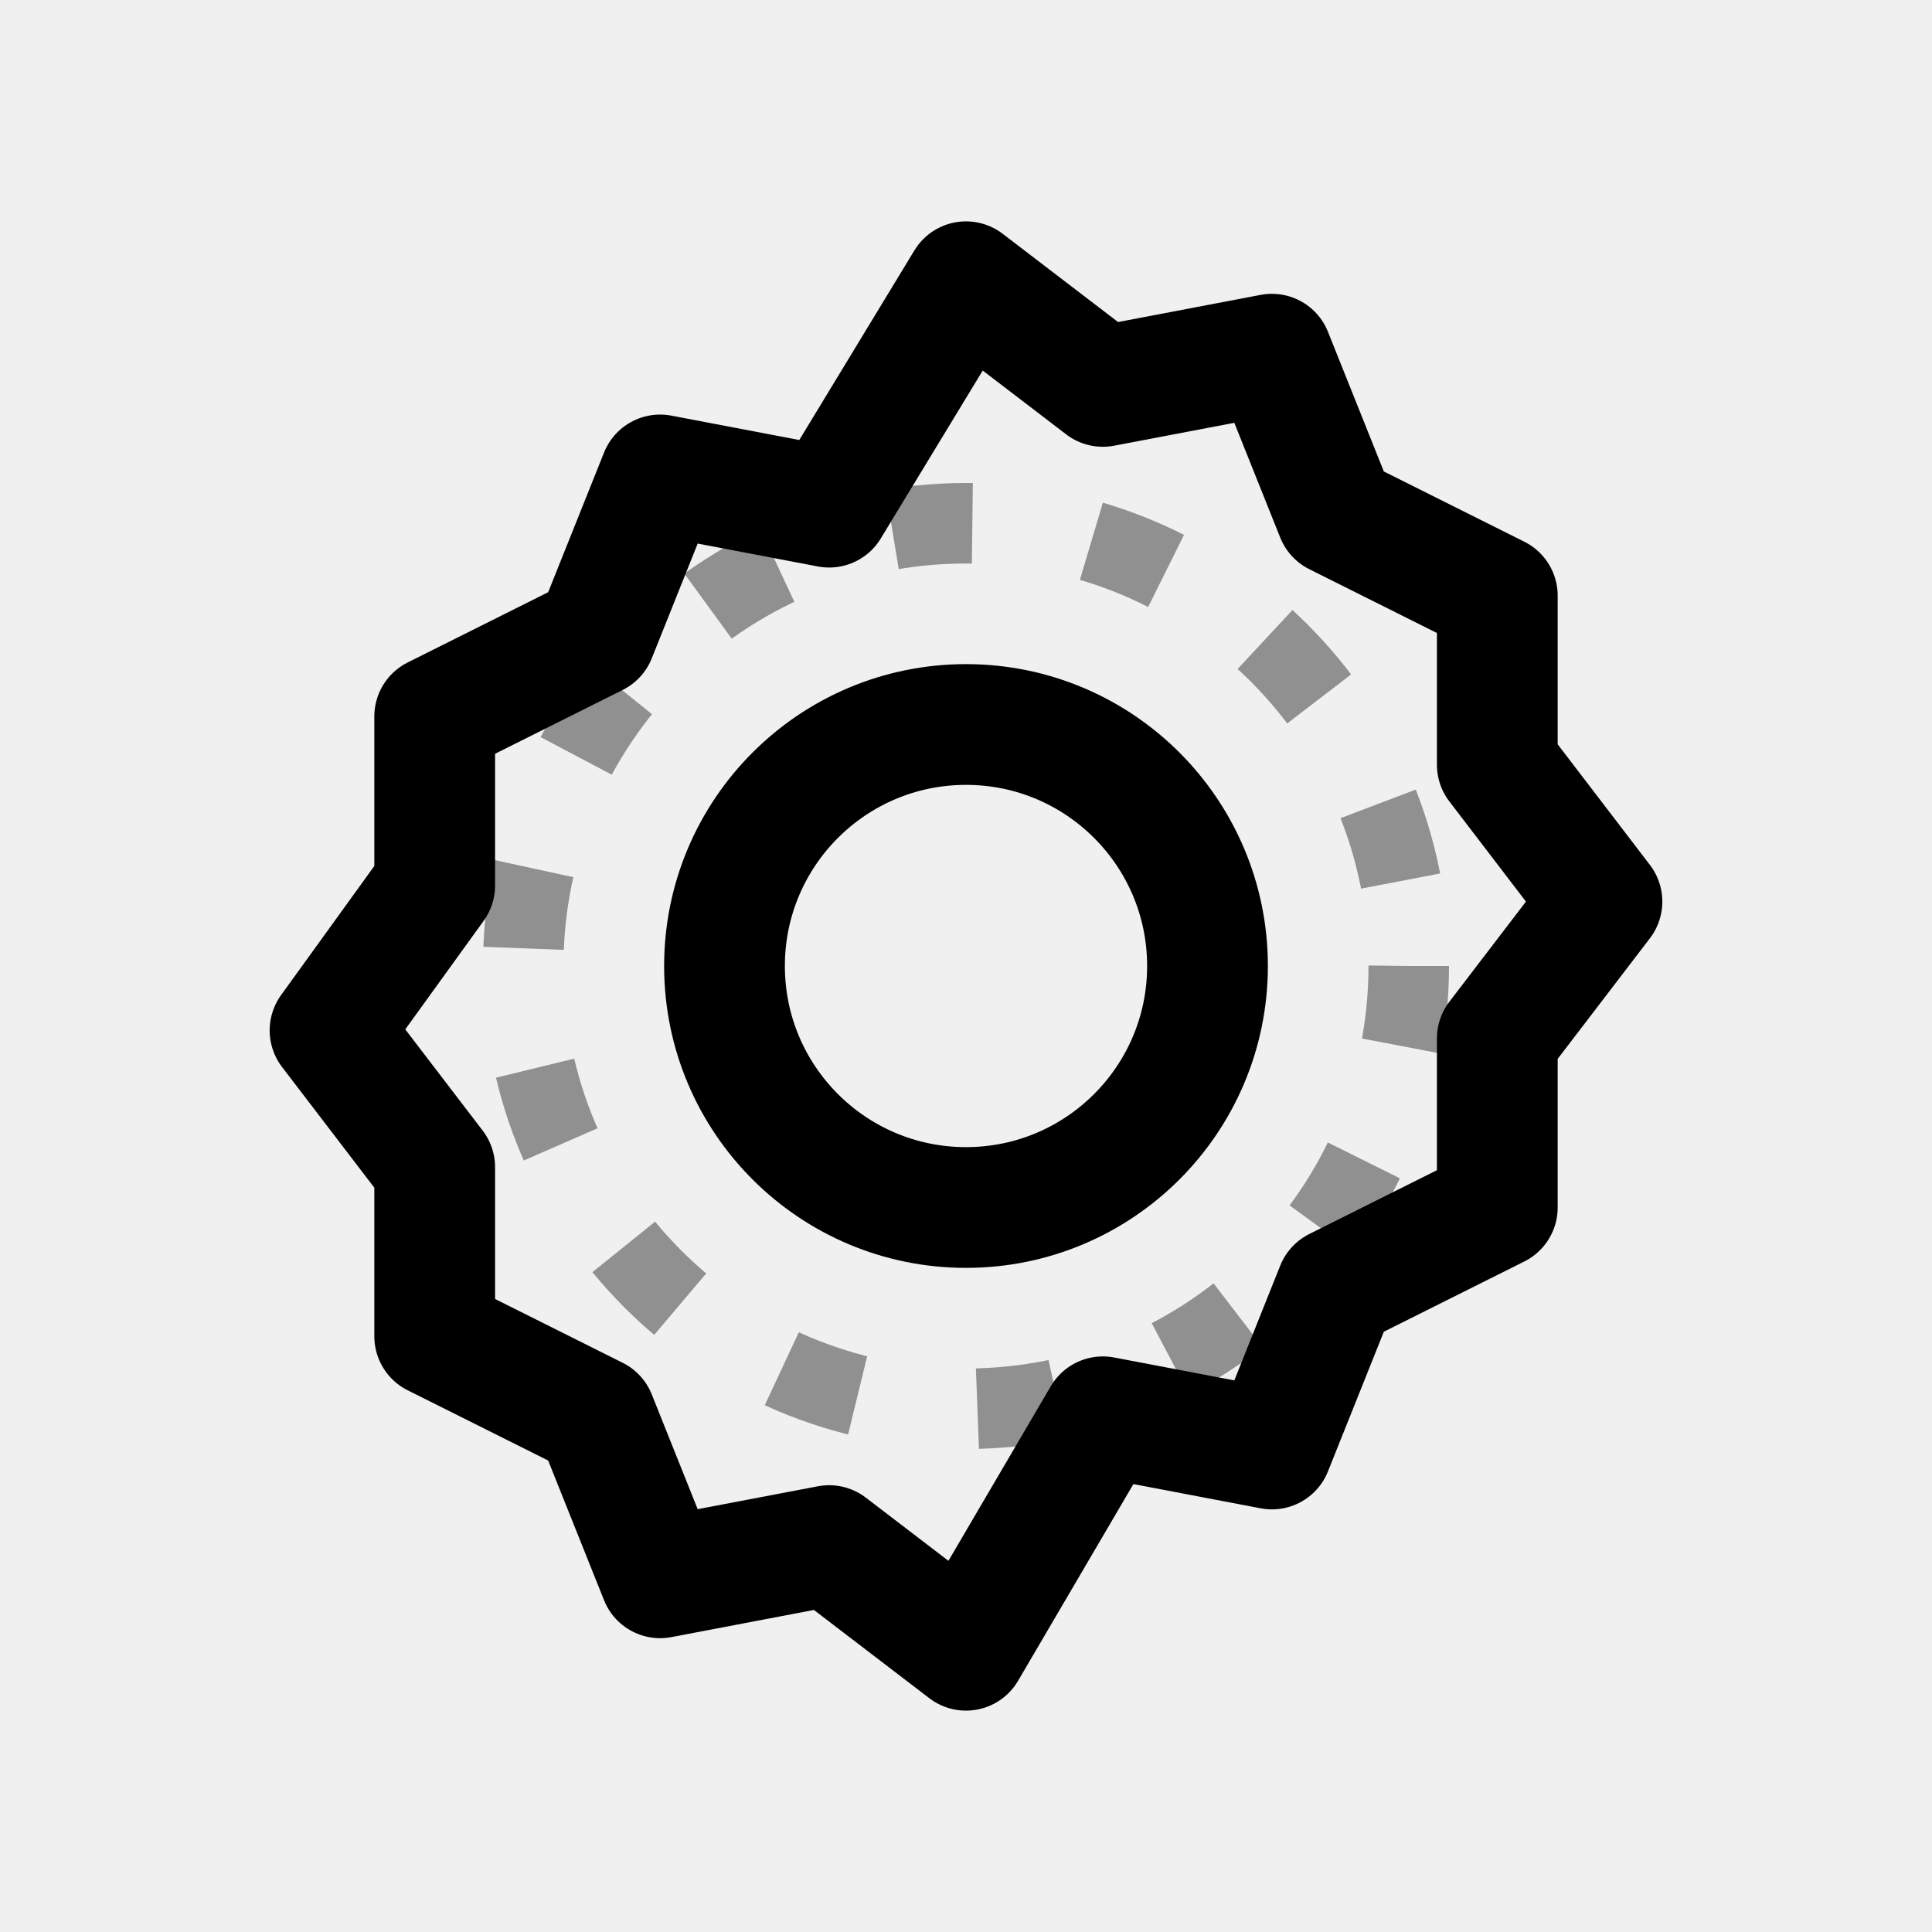
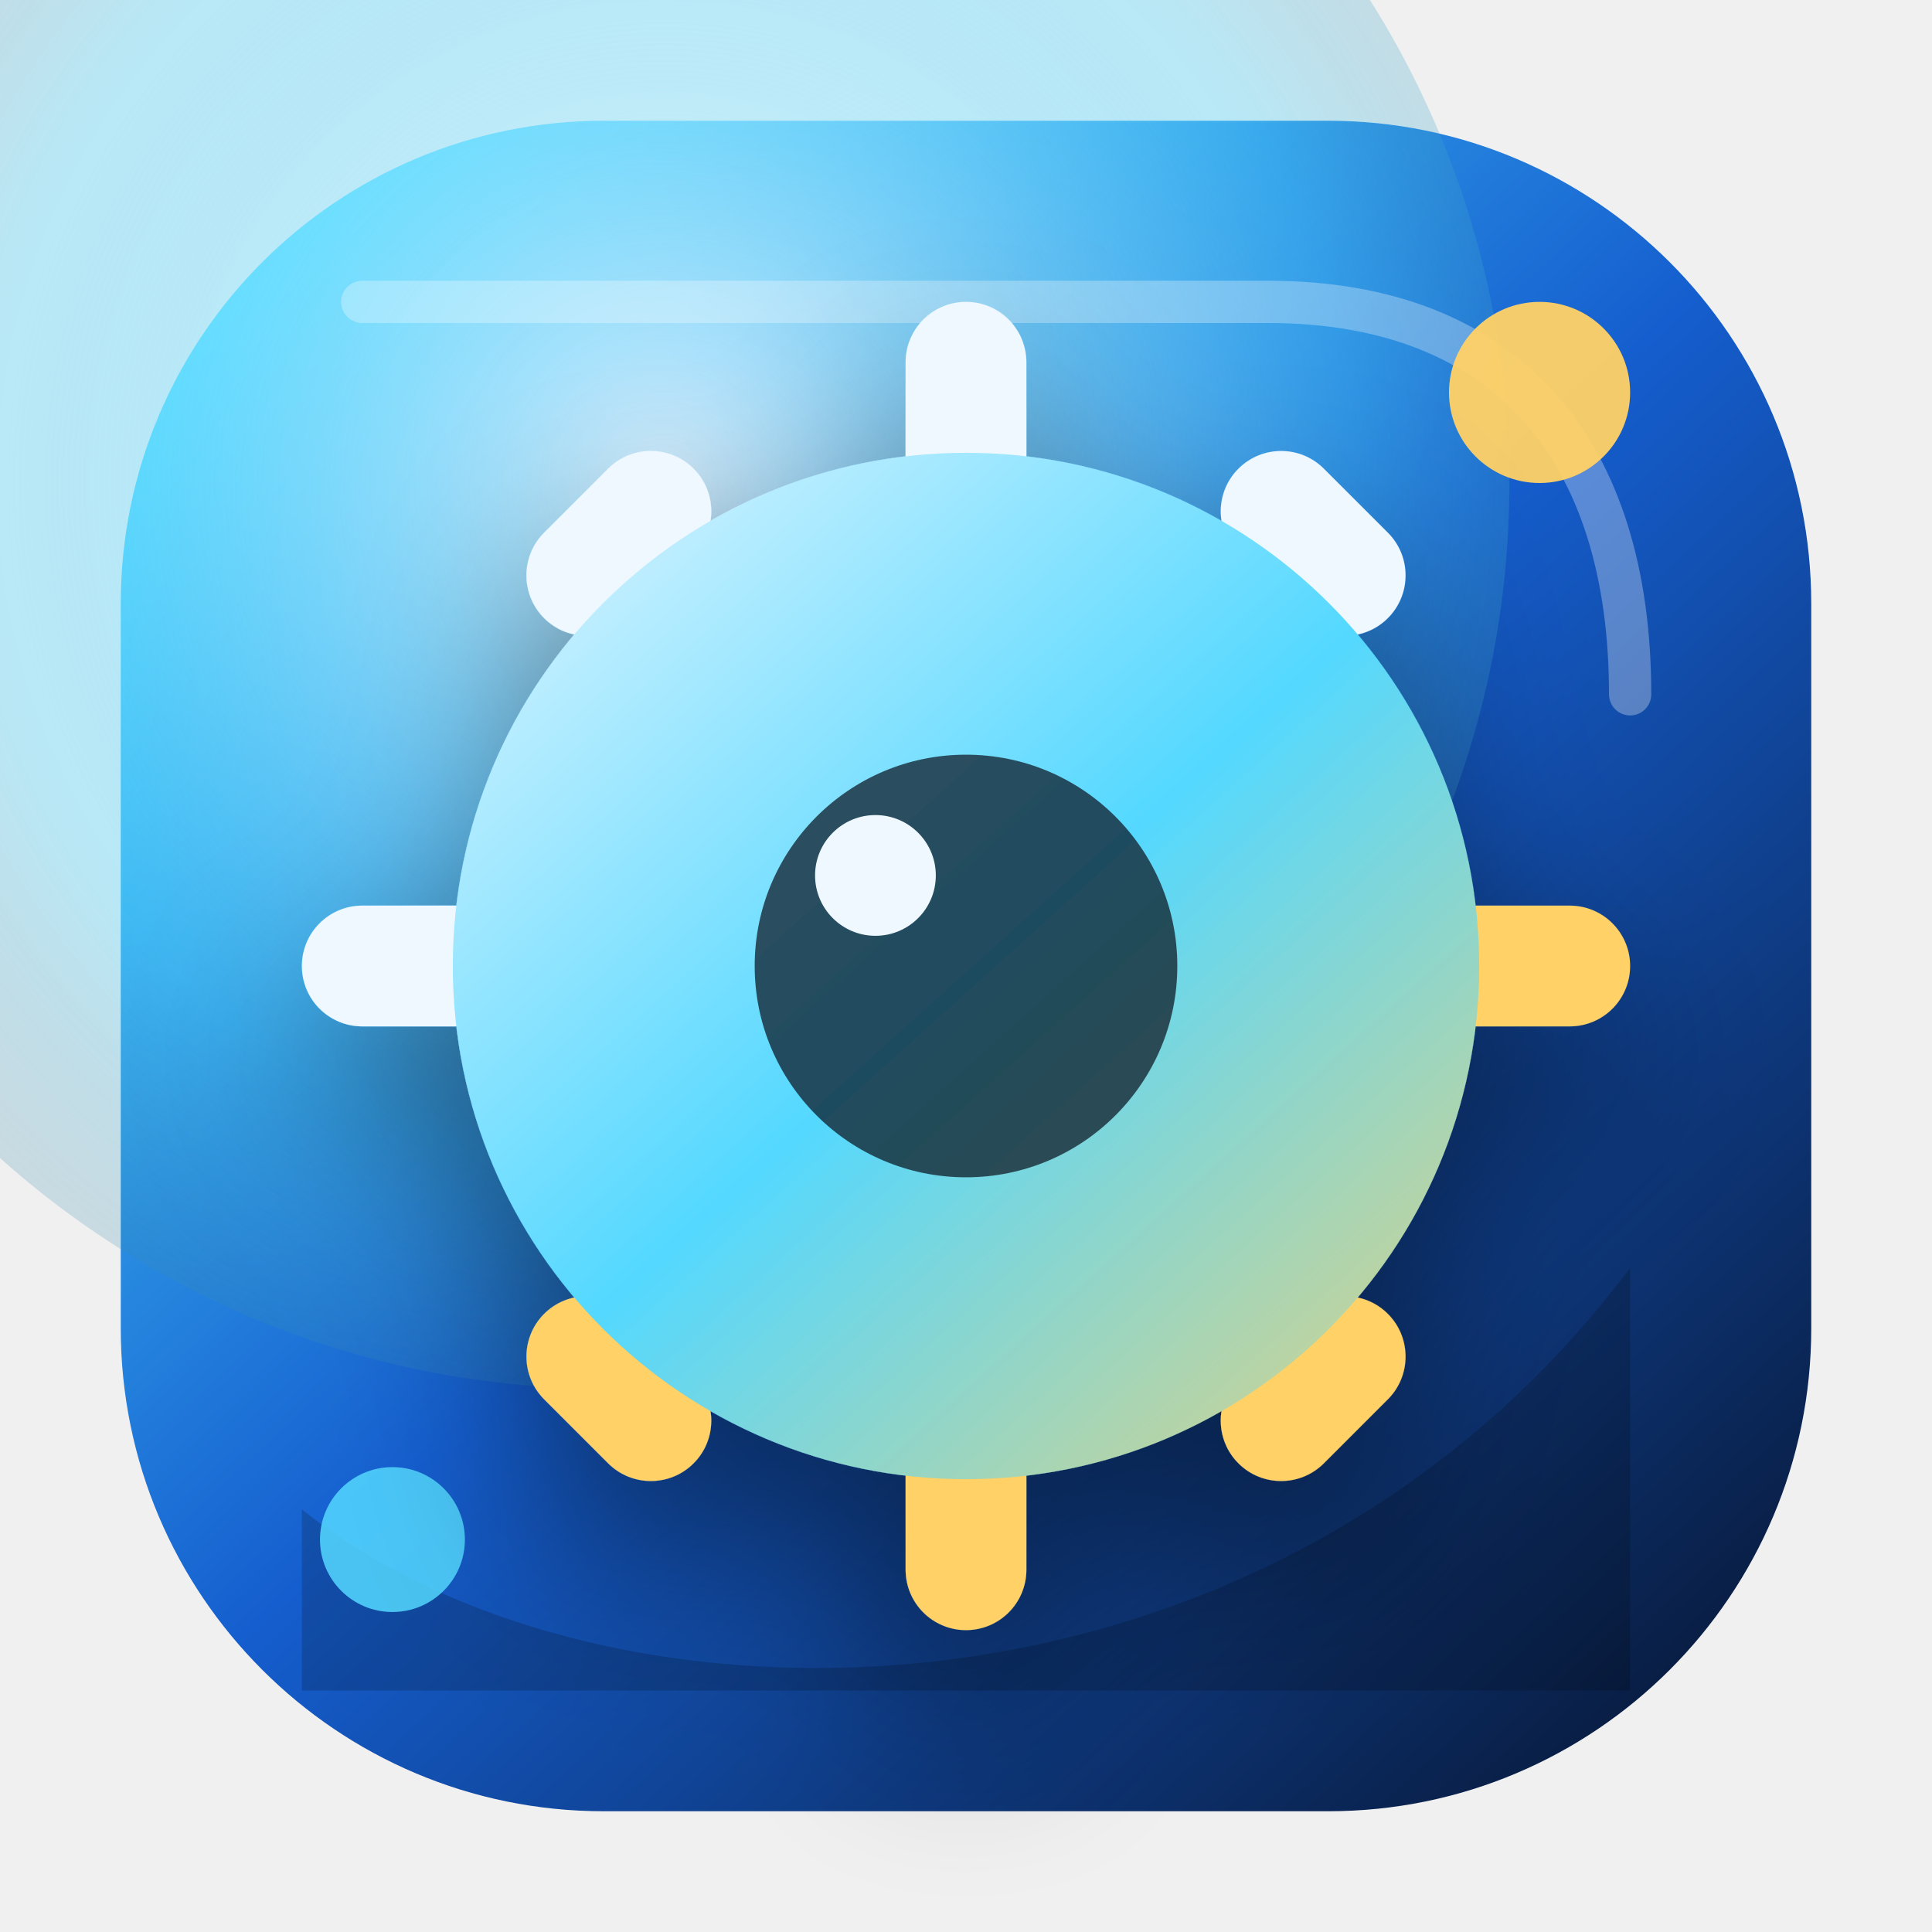
- <svg xmlns="http://www.w3.org/2000/svg" viewBox="0 0 24 24" role="img" aria-label="Settings">
-   <g fill="none" stroke="currentColor" stroke-width="1.5" stroke-linecap="round" stroke-linejoin="round">
-     <path d="M12 3.5l1.7 1.3 2.1-.4.8 2 2 1v2.1l1.3 1.7-1.3 1.7v2.1l-2 1-.8 2-2.1-.4L12 20.5l-1.7-1.3-2.1.4-.8-2-2-1v-2.1L4.1 12.8 5.4 11V8.9l2-1 .8-2 2.1.4z" />
-     <circle cx="12" cy="12" r="3" />
+ <svg xmlns="http://www.w3.org/2000/svg" viewBox="0 0 64 64" width="64" height="64" role="img" aria-label="Blueprint Settings">
+   <defs>
+     <linearGradient id="bg-blueprint-settings" x1="10" y1="8" x2="58" y2="60" gradientUnits="userSpaceOnUse">
+       <stop offset="0" stop-color="#49d8ff" />
+       <stop offset="0.46" stop-color="#155ecf" />
+       <stop offset="1" stop-color="#07142f" />
+     </linearGradient>
+     <radialGradient id="glow-blueprint-settings" cx="22" cy="16" r="44" gradientUnits="userSpaceOnUse">
+       <stop offset="0" stop-color="#eff8ff" stop-opacity="0.85" />
+       <stop offset="0.52" stop-color="#54d8ff" stop-opacity="0.35" />
+       <stop offset="1" stop-color="#07142f" stop-opacity="0" />
+     </radialGradient>
+     <linearGradient id="glyph-blueprint-settings" x1="14" y1="14" x2="50" y2="54" gradientUnits="userSpaceOnUse">
+       <stop offset="0" stop-color="#eff8ff" />
+       <stop offset="0.48" stop-color="#54d8ff" />
+       <stop offset="1" stop-color="#ffd166" />
+     </linearGradient>
+     <filter id="shadow-blueprint-settings" x="-20%" y="-20%" width="140%" height="150%">
+       <feDropShadow dx="0" dy="3" stdDeviation="3" flood-color="#000" flood-opacity="0.45" />
+     </filter>
+   </defs>
+   <rect x="4" y="4" width="56" height="56" rx="16" fill="url(#bg-blueprint-settings)" />
+   <circle cx="20" cy="16" r="30" fill="url(#glow-blueprint-settings)" />
+   <path d="M10 50 C20 58 42 58 54 42 L54 56 L10 56 Z" fill="#000" opacity="0.18" />
+   <path d="M12 10 H42 C50 10 54 15 54 23" fill="none" stroke="#fff" stroke-opacity="0.30" stroke-width="1.4" stroke-linecap="round" />
+   <circle cx="51" cy="13" r="3" fill="#ffd166" opacity="0.95" />
+   <circle cx="13" cy="51" r="2.4" fill="#54d8ff" opacity="0.85" />
+   <g filter="url(#shadow-blueprint-settings)">
+     <rect x="30" y="10" width="4" height="9" rx="2" fill="#eff8ff" transform="rotate(0 32.0 14.5)" />
+     <rect x="30" y="45" width="4" height="9" rx="2" fill="#ffd166" transform="rotate(0 32.0 49.5)" />
+     <rect x="10" y="30" width="9" height="4" rx="2" fill="#eff8ff" transform="rotate(0 14.5 32.0)" />
+     <rect x="45" y="30" width="9" height="4" rx="2" fill="#ffd166" transform="rotate(0 49.5 32.0)" />
+     <rect x="17" y="16" width="7" height="4" rx="2" fill="#eff8ff" transform="rotate(-45 20.5 18.0)" />
+     <rect x="40" y="44" width="7" height="4" rx="2" fill="#ffd166" transform="rotate(-45 43.5 46.0)" />
+     <rect x="40" y="16" width="7" height="4" rx="2" fill="#eff8ff" transform="rotate(45 43.5 18.0)" />
+     <rect x="17" y="44" width="7" height="4" rx="2" fill="#ffd166" transform="rotate(45 20.5 46.0)" />
+     <circle cx="32" cy="32" r="17" fill="url(#glyph-blueprint-settings)" />
+     <circle cx="32" cy="32" r="7" fill="#09101a" opacity=".7" />
+     <circle cx="29" cy="29" r="2" fill="#eff8ff" />
  </g>
-   <circle cx="12" cy="12" r="5.5" fill="none" stroke="currentColor" stroke-width="1" opacity=".4" stroke-dasharray="1 1.5" />
</svg>
